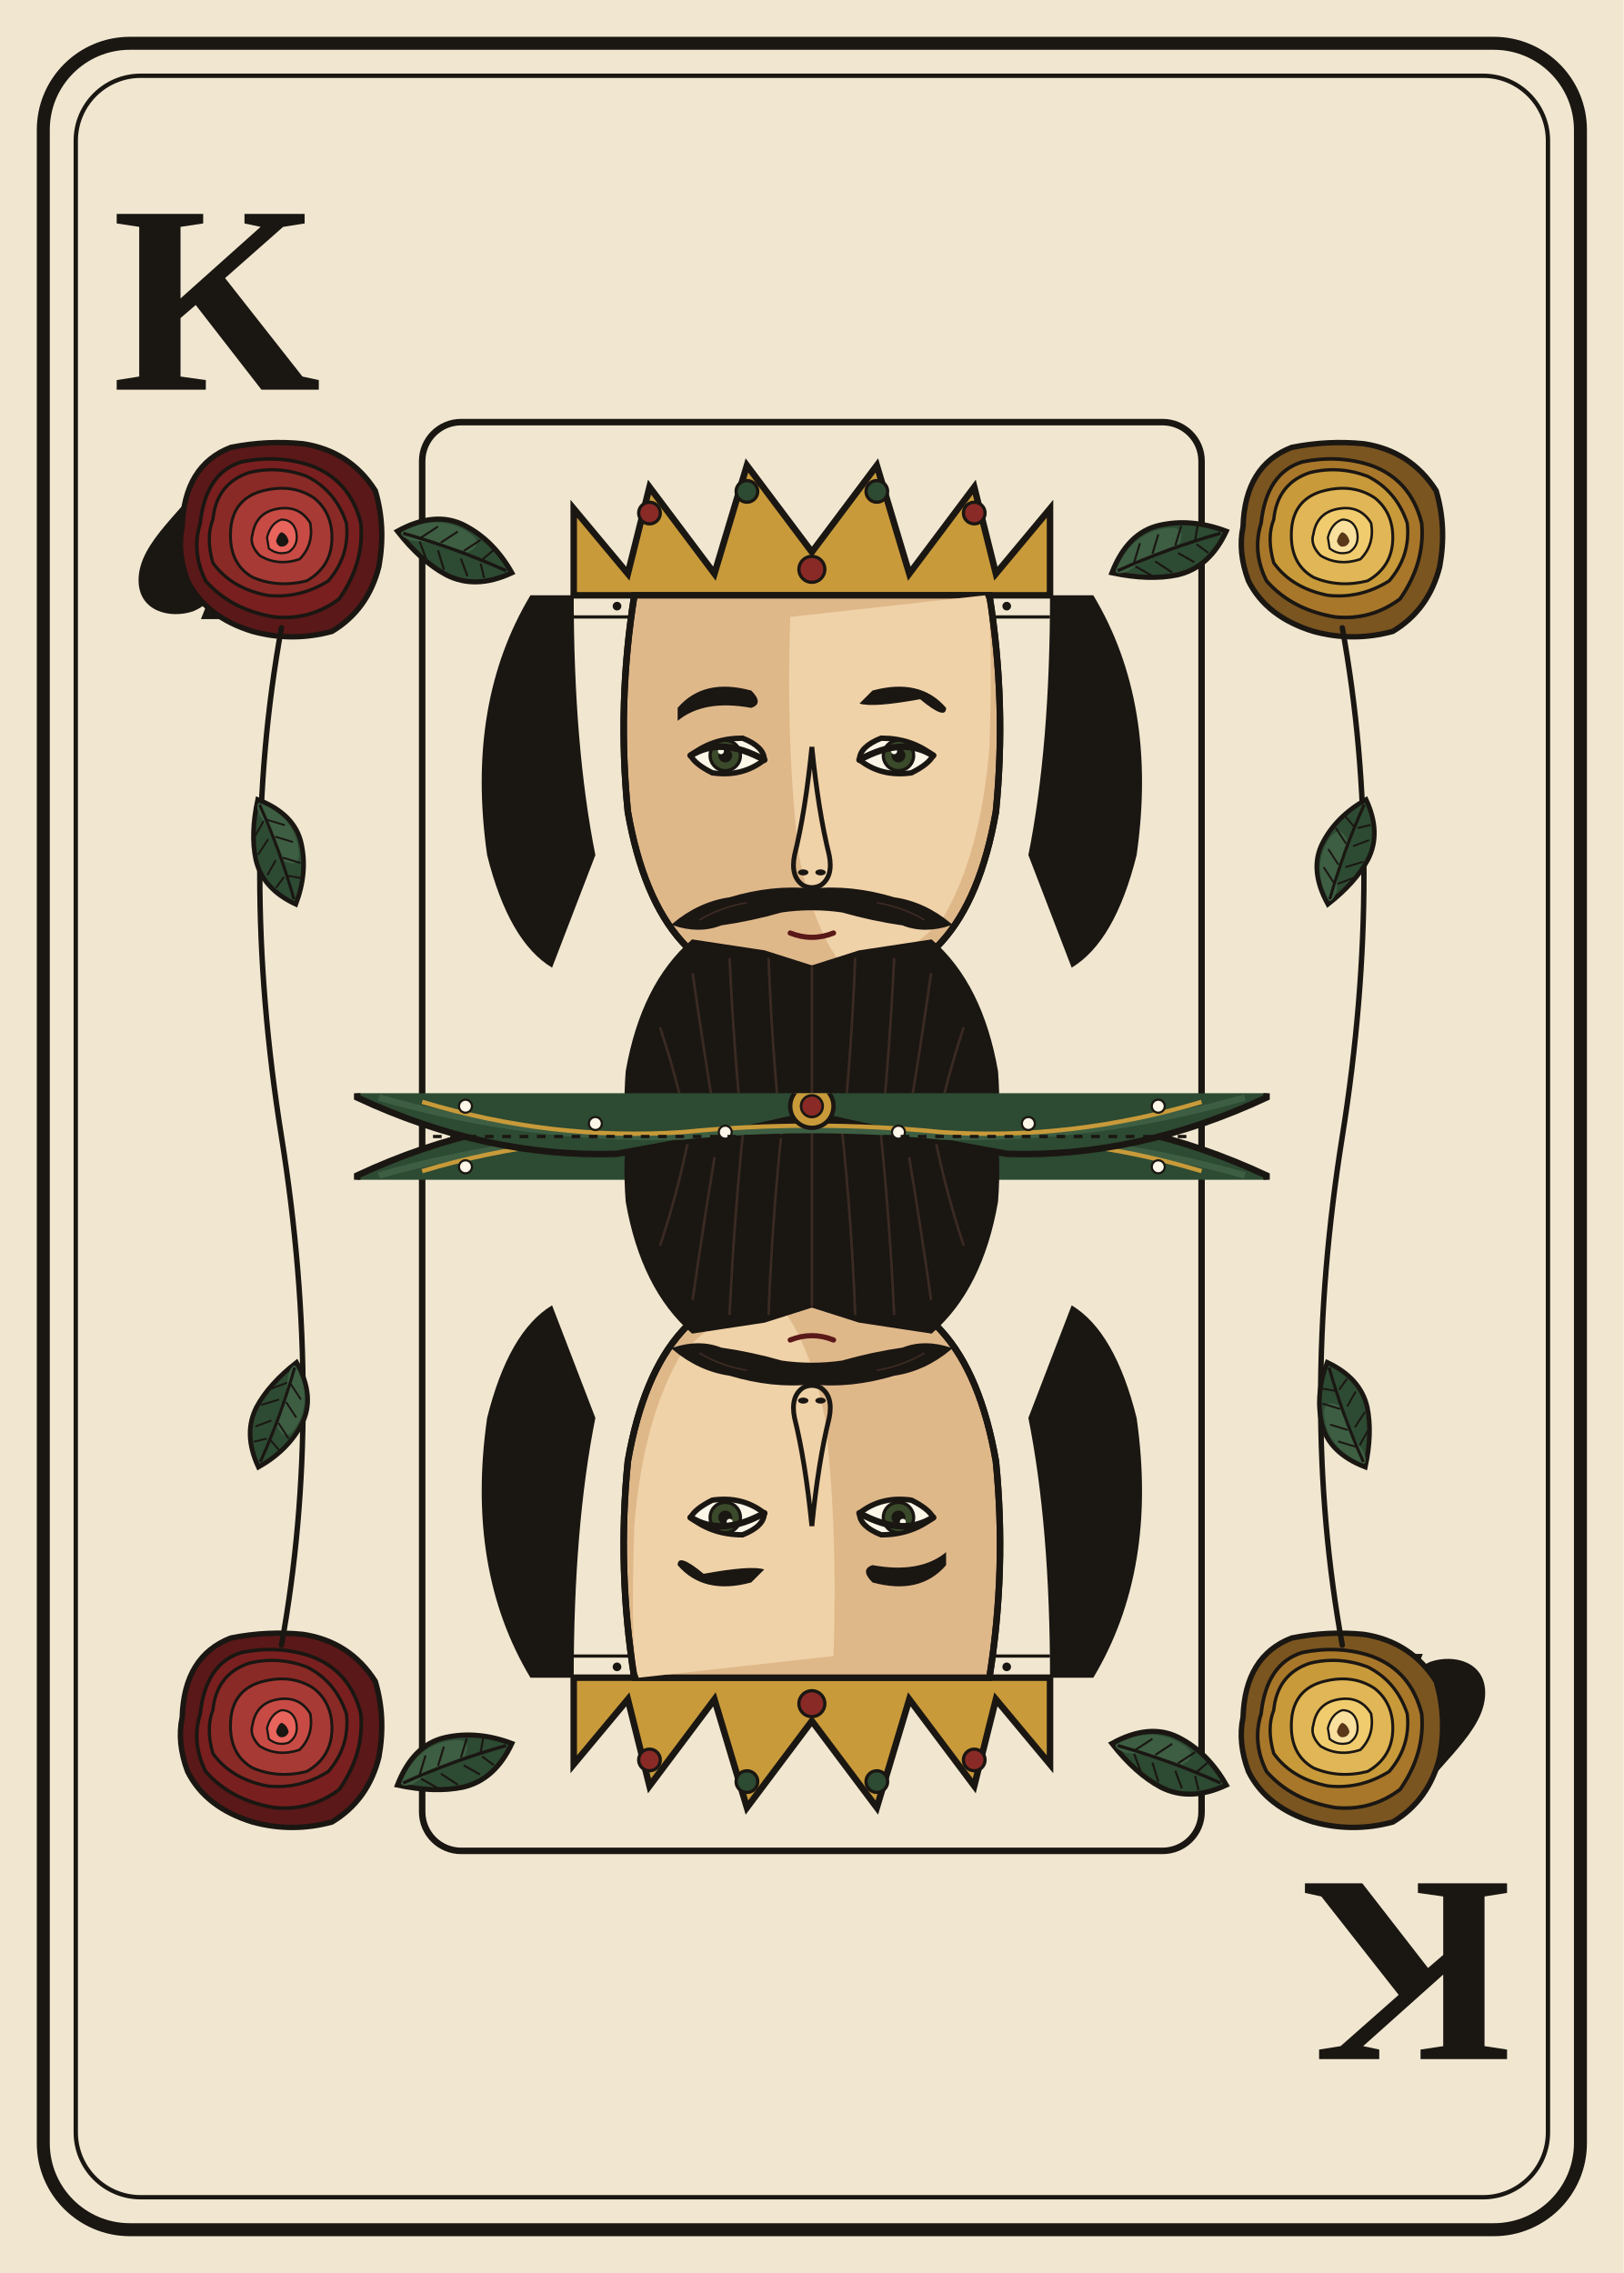
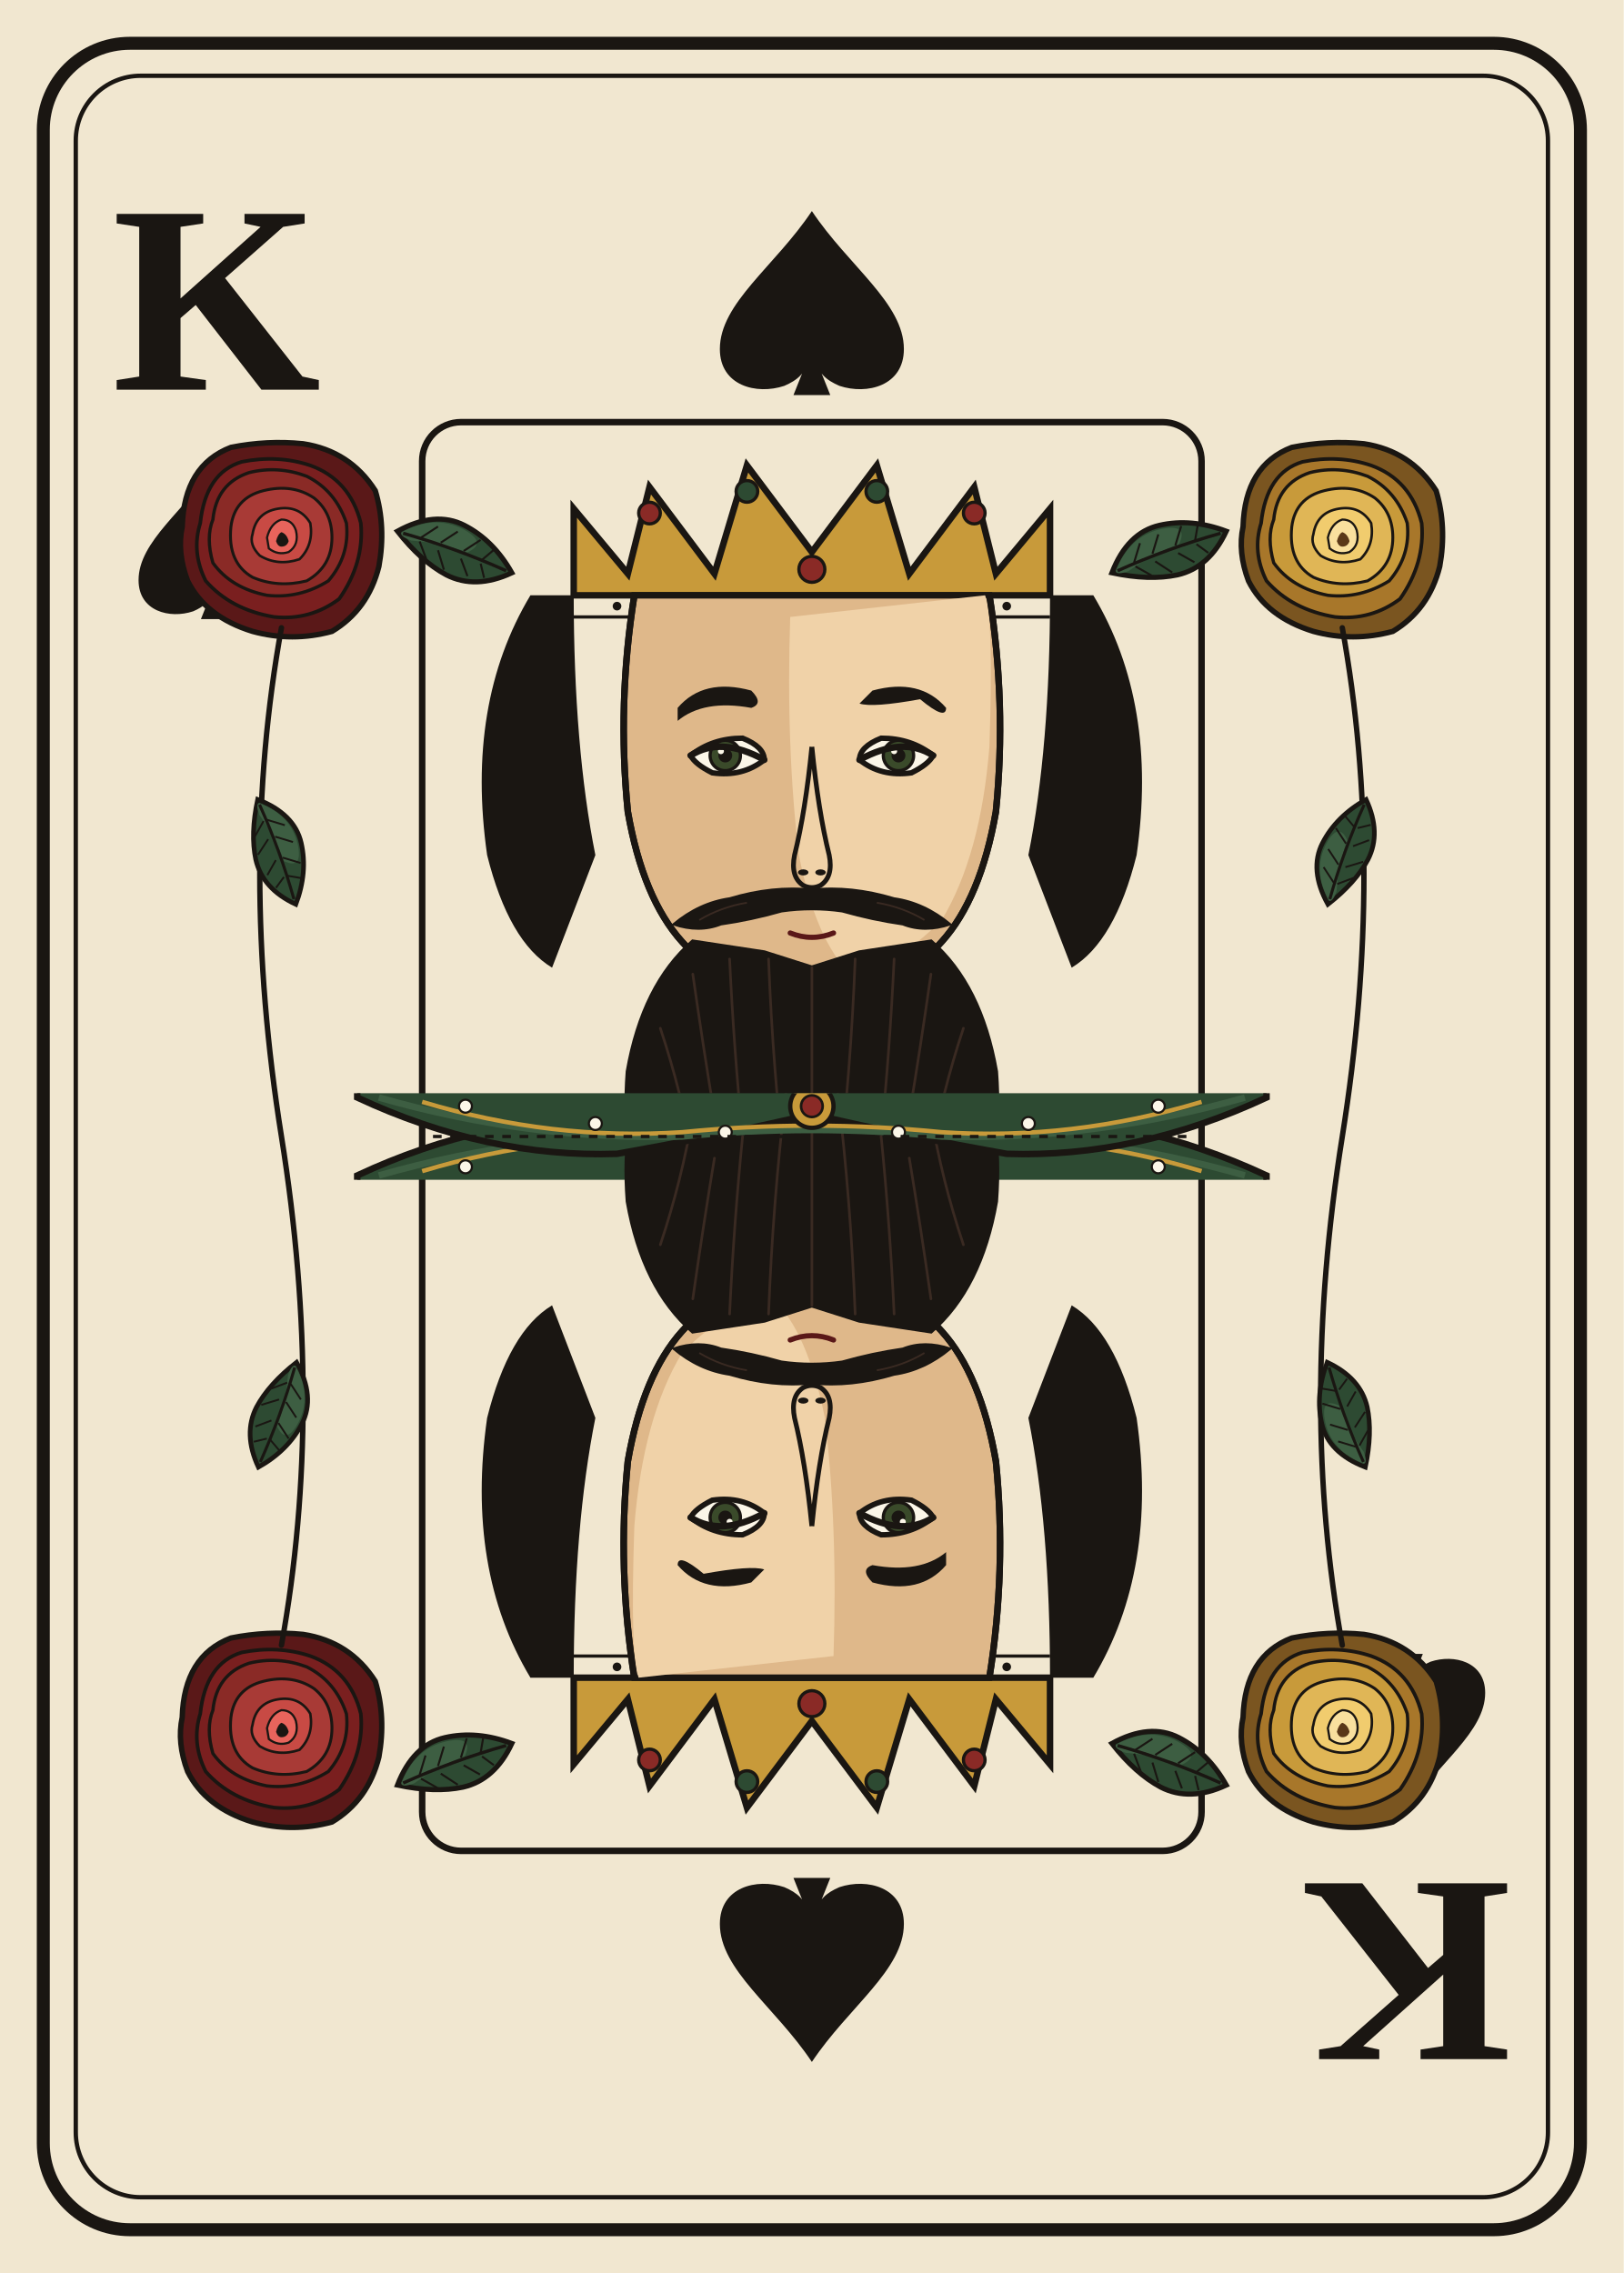
<svg xmlns="http://www.w3.org/2000/svg" viewBox="0 0 750 1050" width="750" height="1050">
  <defs>
    <symbol id="leaf-w" viewBox="-32 -16 64 32">
      <path d="M -30 0 Q -16 -16 0 -14 Q 16 -12 30 0 Q 16 14 0 12 Q -14 10 -30 0 Z" fill="#2d4a32" stroke="#1a1612" stroke-width="2.5" />
      <path d="M -28 0 Q -16 -14 0 -12 Q 14 -10 6 -2 Q -8 -2 -22 2 Q -28 2 -28 0 Z" fill="#3d5e42" />
      <path d="M -27 0 Q 0 -2 27 0" stroke="#1a1612" stroke-width="1.6" fill="none" />
      <g stroke="#1a1612" stroke-width="1" fill="none">
        <path d="M -18 -1 L -12 -9" />
        <path d="M -8 -2 L -2 -10" />
        <path d="M 4 -2 L 10 -10" />
        <path d="M 14 -1 L 18 -8" />
        <path d="M -18 1 L -12 8" />
        <path d="M -8 2 L -2 10" />
        <path d="M 4 2 L 10 9" />
        <path d="M 14 1 L 18 7" />
      </g>
    </symbol>
    <symbol id="rose-r" viewBox="-60 -60 120 120">
      <path d="M -55 -8 Q -54 -42 -28 -52 Q -8 -56 12 -54 Q 38 -50 52 -28 Q 58 -8 54 14 Q 48 38 28 50 Q 6 56 -16 50 Q -42 42 -52 22 Q -58 6 -55 -8 Z" fill="#5a1818" stroke="#1a1612" stroke-width="3" />
      <path d="M -45 -10 Q -42 -38 -22 -44 Q -2 -48 16 -42 Q 38 -34 44 -10 Q 46 12 32 32 Q 16 44 -4 42 Q -28 38 -42 22 Q -50 6 -45 -10 Z" fill="#7a1f1f" stroke="#1a1612" stroke-width="2" />
      <path d="M -38 -12 Q -36 -32 -18 -38 Q -2 -42 14 -36 Q 30 -28 36 -10 Q 38 8 26 22 Q 10 32 -8 30 Q -28 26 -38 12 Q -42 -2 -38 -12 Z" fill="#8a2a26" stroke="#1a1612" stroke-width="1.8" />
      <path d="M -28 -8 Q -26 -24 -10 -28 Q 6 -32 18 -24 Q 28 -16 28 -2 Q 28 14 14 22 Q -2 26 -16 20 Q -30 12 -28 -8 Z" fill="#a83a36" stroke="#1a1612" stroke-width="1.6" />
      <path d="M -16 -4 Q -14 -16 -2 -18 Q 10 -20 16 -10 Q 18 2 10 10 Q -2 14 -12 8 Q -18 2 -16 -4 Z" fill="#c84a44" stroke="#1a1612" stroke-width="1.4" />
      <path d="M -8 -2 Q -6 -10 0 -12 Q 6 -12 8 -6 Q 10 2 4 6 Q -2 8 -7 4 Z" fill="#e8645c" stroke="#1a1612" stroke-width="1.2" />
      <path d="M -3 0 Q -2 -4 0 -5 Q 3 -4 4 0 Q 3 3 0 3 Q -2 3 -3 0 Z" fill="#1a1612" />
    </symbol>
    <symbol id="rose-y" viewBox="-60 -60 120 120">
      <path d="M -55 -8 Q -54 -42 -28 -52 Q -8 -56 12 -54 Q 38 -50 52 -28 Q 58 -8 54 14 Q 48 38 28 50 Q 6 56 -16 50 Q -42 42 -52 22 Q -58 6 -55 -8 Z" fill="#7a5520" stroke="#1a1612" stroke-width="3" />
      <path d="M -45 -10 Q -42 -38 -22 -44 Q -2 -48 16 -42 Q 38 -34 44 -10 Q 46 12 32 32 Q 16 44 -4 42 Q -28 38 -42 22 Q -50 6 -45 -10 Z" fill="#a8772a" stroke="#1a1612" stroke-width="2" />
      <path d="M -38 -12 Q -36 -32 -18 -38 Q -2 -42 14 -36 Q 30 -28 36 -10 Q 38 8 26 22 Q 10 32 -8 30 Q -28 26 -38 12 Q -42 -2 -38 -12 Z" fill="#c89a3a" stroke="#1a1612" stroke-width="1.8" />
      <path d="M -28 -8 Q -26 -24 -10 -28 Q 6 -32 18 -24 Q 28 -16 28 -2 Q 28 14 14 22 Q -2 26 -16 20 Q -30 12 -28 -8 Z" fill="#e0b656" stroke="#1a1612" stroke-width="1.6" />
      <path d="M -16 -4 Q -14 -16 -2 -18 Q 10 -20 16 -10 Q 18 2 10 10 Q -2 14 -12 8 Q -18 2 -16 -4 Z" fill="#f1cc6e" stroke="#1a1612" stroke-width="1.4" />
      <path d="M -8 -2 Q -6 -10 0 -12 Q 6 -12 8 -6 Q 10 2 4 6 Q -2 8 -7 4 Z" fill="#f9e09e" stroke="#1a1612" stroke-width="1.2" />
      <path d="M -3 0 Q -2 -4 0 -5 Q 3 -4 4 0 Q 3 3 0 3 Q -2 3 -3 0 Z" fill="#5a3818" />
    </symbol>
    <symbol id="king-half" viewBox="-220 -340 440 360">
      <g>
        <path d="M -110 -290              L -85 -260 L -75 -300              L -45 -260 L -30 -310              L 0 -270 L 30 -310              L 45 -260 L 75 -300              L 85 -260 L 110 -290              L 110 -250 L -110 -250 Z" fill="#c89a3a" stroke="#1a1612" stroke-width="3" />
        <circle cx="-75" cy="-288" r="5" fill="#8a2a26" stroke="#1a1612" stroke-width="1.5" />
        <circle cx="-30" cy="-298" r="5" fill="#2d4a32" stroke="#1a1612" stroke-width="1.5" />
        <circle cx="0" cy="-262" r="6" fill="#8a2a26" stroke="#1a1612" stroke-width="1.5" />
        <circle cx="30" cy="-298" r="5" fill="#2d4a32" stroke="#1a1612" stroke-width="1.5" />
        <circle cx="75" cy="-288" r="5" fill="#8a2a26" stroke="#1a1612" stroke-width="1.5" />
        <path d="M -110 -250 L 110 -250 M -110 -240 L 110 -240" stroke="#1a1612" stroke-width="1.5" />
        <g fill="#1a1612">
          <circle cx="-90" cy="-245" r="2" />
          <circle cx="-60" cy="-245" r="2" />
          <circle cx="-30" cy="-245" r="2" />
          <circle cx="0" cy="-245" r="2" />
          <circle cx="30" cy="-245" r="2" />
          <circle cx="60" cy="-245" r="2" />
          <circle cx="90" cy="-245" r="2" />
        </g>
      </g>
      <path d="M -130 -250 Q -160 -200 -150 -130 Q -140 -90 -120 -78 L -100 -130 Q -110 -180 -110 -250 Z" fill="#1a1612" />
      <path d="M 130 -250 Q 160 -200 150 -130 Q 140 -90 120 -78 L 100 -130 Q 110 -180 110 -250 Z" fill="#1a1612" />
      <path d="M -82 -250 Q -90 -200 -85 -150 Q -78 -110 -60 -90 Q -42 -70 -22 -65 L -22 -55 L 22 -55 L 22 -65 Q 42 -70 60 -90 Q 78 -110 85 -150 Q 90 -200 82 -250 Z" fill="#dfb88a" stroke="#1a1612" stroke-width="3" />
      <path d="M -10 -240 Q -12 -180 -6 -130 Q 2 -90 18 -75 Q 38 -78 60 -100 Q 78 -130 82 -180 Q 84 -240 80 -250 Z" fill="#f0d2a8" />
      <path d="M -82 -250 Q -90 -200 -85 -150 Q -78 -110 -60 -90 Q -42 -70 -22 -65 L 22 -65 Q 42 -70 60 -90 Q 78 -110 85 -150 Q 90 -200 82 -250" fill="none" stroke="#1a1612" stroke-width="3" />
      <path d="M -62 -198 Q -50 -212 -28 -206 Q -22 -200 -28 -198 Q -50 -202 -62 -192 Z" fill="#1a1612" />
      <path d="M 28 -206 Q 50 -212 62 -198 Q 62 -192 50 -202 Q 28 -198 22 -200 Z" fill="#1a1612" />
      <g>
        <path d="M -56 -176 Q -46 -184 -32 -184 Q -22 -180 -22 -174 Q -32 -166 -46 -168 Q -54 -172 -56 -176 Z" fill="#fbf6e8" stroke="#1a1612" stroke-width="2.5" />
        <ellipse cx="-40" cy="-176" rx="7" ry="7" fill="#3a4a2a" stroke="#1a1612" stroke-width="1.5" />
        <circle cx="-40" cy="-176" r="3.2" fill="#1a1612" />
        <circle cx="-42" cy="-178" r="1.4" fill="#fbf6e8" />
        <path d="M -56 -176 Q -42 -185 -22 -174" stroke="#1a1612" stroke-width="3" fill="none" stroke-linecap="round" />
      </g>
      <g>
        <path d="M 56 -176 Q 46 -184 32 -184 Q 22 -180 22 -174 Q 32 -166 46 -168 Q 54 -172 56 -176 Z" fill="#fbf6e8" stroke="#1a1612" stroke-width="2.5" />
        <ellipse cx="40" cy="-176" rx="7" ry="7" fill="#3a4a2a" stroke="#1a1612" stroke-width="1.5" />
        <circle cx="40" cy="-176" r="3.2" fill="#1a1612" />
        <circle cx="38" cy="-178" r="1.4" fill="#fbf6e8" />
        <path d="M 56 -176 Q 42 -185 22 -174" stroke="#1a1612" stroke-width="3" fill="none" stroke-linecap="round" />
      </g>
      <path d="M 0 -180 Q -3 -150 -8 -130 Q -10 -120 -4 -116 Q 0 -114 4 -116 Q 10 -120 8 -130 Q 3 -150 0 -180" fill="none" stroke="#1a1612" stroke-width="2.2" />
      <ellipse cx="-4" cy="-122" rx="2.4" ry="1.4" fill="#1a1612" />
      <ellipse cx="4" cy="-122" rx="2.4" ry="1.4" fill="#1a1612" />
      <path d="M -38 -110            Q -52 -108 -64 -98 Q -52 -94 -42 -98            Q -28 -100 -14 -104            Q 0 -106 14 -104            Q 28 -100 42 -98 Q 52 -94 64 -98            Q 52 -108 38 -110            Q 18 -116 0 -114 Q -18 -116 -38 -110 Z" fill="#1a1612" stroke="#1a1612" stroke-width="1" />
      <g stroke="#3a2a22" stroke-width="0.8" fill="none">
        <path d="M -52 -100 Q -42 -106 -30 -108" />
        <path d="M 52 -100 Q 42 -106 30 -108" />
      </g>
      <path d="M -10 -94 Q 0 -90 10 -94" stroke="#5a1818" stroke-width="2.4" fill="none" stroke-linecap="round" />
      <path d="M -55 -90            Q -78 -70 -85 -30            Q -88 10 -75 30            Q -55 50 -30 55            Q 0 58 30 55            Q 55 50 75 30            Q 88 10 85 -30            Q 78 -70 55 -90            L 22 -85 L 0 -78 L -22 -85 Z" fill="#1a1612" stroke="#1a1612" stroke-width="2" />
      <g stroke="#3a2a22" stroke-width="1.2" fill="none" stroke-linecap="round">
        <path d="M -70 -50 Q -60 -20 -55 10" />
        <path d="M -55 -75 Q -50 -40 -45 -10" />
        <path d="M -38 -82 Q -36 -40 -32 0" />
        <path d="M -20 -82 Q -18 -30 -12 20" />
        <path d="M 0 -78 Q 0 -20 0 30" />
        <path d="M 20 -82 Q 18 -30 12 20" />
        <path d="M 38 -82 Q 36 -40 32 0" />
        <path d="M 55 -75 Q 50 -40 45 -10" />
        <path d="M 70 -50 Q 60 -20 55 10" />
      </g>
      <g stroke="#3a2a22" stroke-width="1" fill="none">
        <path d="M -28 30 Q -20 40 -10 38" />
        <path d="M 28 30 Q 20 40 10 38" />
        <path d="M -10 50 Q 0 55 10 50" />
      </g>
      <path d="M -210 18            Q -150 -10 -90 -8            Q -45 0 -10 8            Q 0 12 10 8            Q 45 0 90 -8            Q 150 -10 210 18            L 210 22 L -210 22 Z" fill="#2d4a32" stroke="#1a1612" stroke-width="3" />
      <path d="M -200 18 Q -130 -2 -60 0 Q 0 6 60 0 Q 130 -2 200 18" fill="none" stroke="#3d5e42" stroke-width="3" />
      <path d="M -180 16 Q -120 -2 -60 2 Q 0 8 60 2 Q 120 -2 180 16" fill="none" stroke="#c89a3a" stroke-width="2" />
      <g fill="#fbf6e8" stroke="#1a1612" stroke-width="1">
        <circle cx="-160" cy="14" r="3" />
        <circle cx="-100" cy="6" r="3" />
        <circle cx="-40" cy="2" r="3" />
        <circle cx="40" cy="2" r="3" />
        <circle cx="100" cy="6" r="3" />
        <circle cx="160" cy="14" r="3" />
      </g>
      <g transform="translate(0 14)">
        <circle r="10" fill="#c89a3a" stroke="#1a1612" stroke-width="2" />
        <circle r="5" fill="#8a2a26" stroke="#1a1612" stroke-width="1.2" />
      </g>
    </symbol>
  </defs>
  <rect width="750" height="1050" fill="#f1e7d0" />
  <rect x="20" y="20" width="710" height="1010" rx="40" ry="40" fill="none" stroke="#1a1612" stroke-width="6" />
  <rect x="35" y="35" width="680" height="980" rx="30" ry="30" fill="none" stroke="#1a1612" stroke-width="2" />
  <g font-family="Georgia, 'Times New Roman', serif" font-weight="700" fill="#1a1612">
    <text x="100" y="180" font-size="124" text-anchor="middle">K</text>
    <g transform="translate(100 250) scale(0.72)">
      <path d="M 0 -50 C -20 -20 -50 0 -50 25 C -50 45 -30 50 -15 45 C -8 42 -3 38 -2 30 L -10 50 L 10 50 L 2 30 C 3 38 8 42 15 45 C 30 50 50 45 50 25 C 50 0 20 -20 0 -50 Z" fill="#1a1612" />
    </g>
  </g>
  <g transform="rotate(180 375 525)">
    <g font-family="Georgia, 'Times New Roman', serif" font-weight="700" fill="#1a1612">
      <text x="100" y="180" font-size="124" text-anchor="middle">K</text>
      <g transform="translate(100 250) scale(0.72)">
        <path d="M 0 -50 C -20 -20 -50 0 -50 25 C -50 45 -30 50 -15 45 C -8 42 -3 38 -2 30 L -10 50 L 10 50 L 2 30 C 3 38 8 42 15 45 C 30 50 50 45 50 25 C 50 0 20 -20 0 -50 Z" fill="#1a1612" />
      </g>
    </g>
  </g>
  <rect x="195" y="195" width="360" height="660" rx="18" ry="18" fill="#f1e7d0" stroke="#1a1612" stroke-width="3" />
  <g>
    <use href="#rose-r" x="80" y="200" width="100" height="100" />
    <use href="#rose-y" x="570" y="200" width="100" height="100" />
    <use href="#rose-r" x="80" y="750" width="100" height="100" />
    <use href="#rose-y" x="570" y="750" width="100" height="100" />
    <use href="#leaf-w" x="180" y="240" width="60" height="30" transform="rotate(20 210 255)" />
    <use href="#leaf-w" x="510" y="240" width="60" height="30" transform="rotate(-20 540 255)" />
    <use href="#leaf-w" x="180" y="800" width="60" height="30" transform="rotate(-20 210 815)" />
    <use href="#leaf-w" x="510" y="800" width="60" height="30" transform="rotate(20 540 815)" />
    <g stroke="#1a1612" stroke-width="2.5" fill="none" stroke-linecap="round">
      <path d="M 130 290 Q 110 400 130 525 Q 150 650 130 760" />
      <path d="M 620 290 Q 640 400 620 525 Q 600 650 620 760" />
    </g>
    <use href="#leaf-w" x="100" y="380" width="55" height="28" transform="rotate(70 128 394)" />
    <use href="#leaf-w" x="100" y="640" width="55" height="28" transform="rotate(110 128 654)" />
    <use href="#leaf-w" x="595" y="380" width="55" height="28" transform="rotate(-70 622 394)" />
    <use href="#leaf-w" x="595" y="640" width="55" height="28" transform="rotate(-110 622 654)" />
  </g>
  <g transform="translate(375 525)">
    <use href="#king-half" x="-220" y="-340" width="440" height="360" />
  </g>
  <g transform="translate(375 525) rotate(180)">
    <use href="#king-half" x="-220" y="-340" width="440" height="360" />
  </g>
  <line x1="200" y1="525" x2="550" y2="525" stroke="#1a1612" stroke-width="1.5" stroke-dasharray="4 4" />
+   <g>
+     <g transform="translate(375 140) scale(0.85)">
+       <path d="M 0 -50 C -20 -20 -50 0 -50 25 C -50 45 -30 50 -15 45 C -8 42 -3 38 -2 30 L -10 50 L 10 50 L 2 30 C 3 38 8 42 15 45 C 30 50 50 45 50 25 C 50 0 20 -20 0 -50 Z" fill="#1a1612" />
+     </g>
+     <g transform="translate(375 910) rotate(180) scale(0.85)">
+       <path d="M 0 -50 C -20 -20 -50 0 -50 25 C -50 45 -30 50 -15 45 C -8 42 -3 38 -2 30 L -10 50 L 10 50 L 2 30 C 3 38 8 42 15 45 C 30 50 50 45 50 25 C 50 0 20 -20 0 -50 Z" fill="#1a1612" />
+     </g>
+   </g>
</svg>
